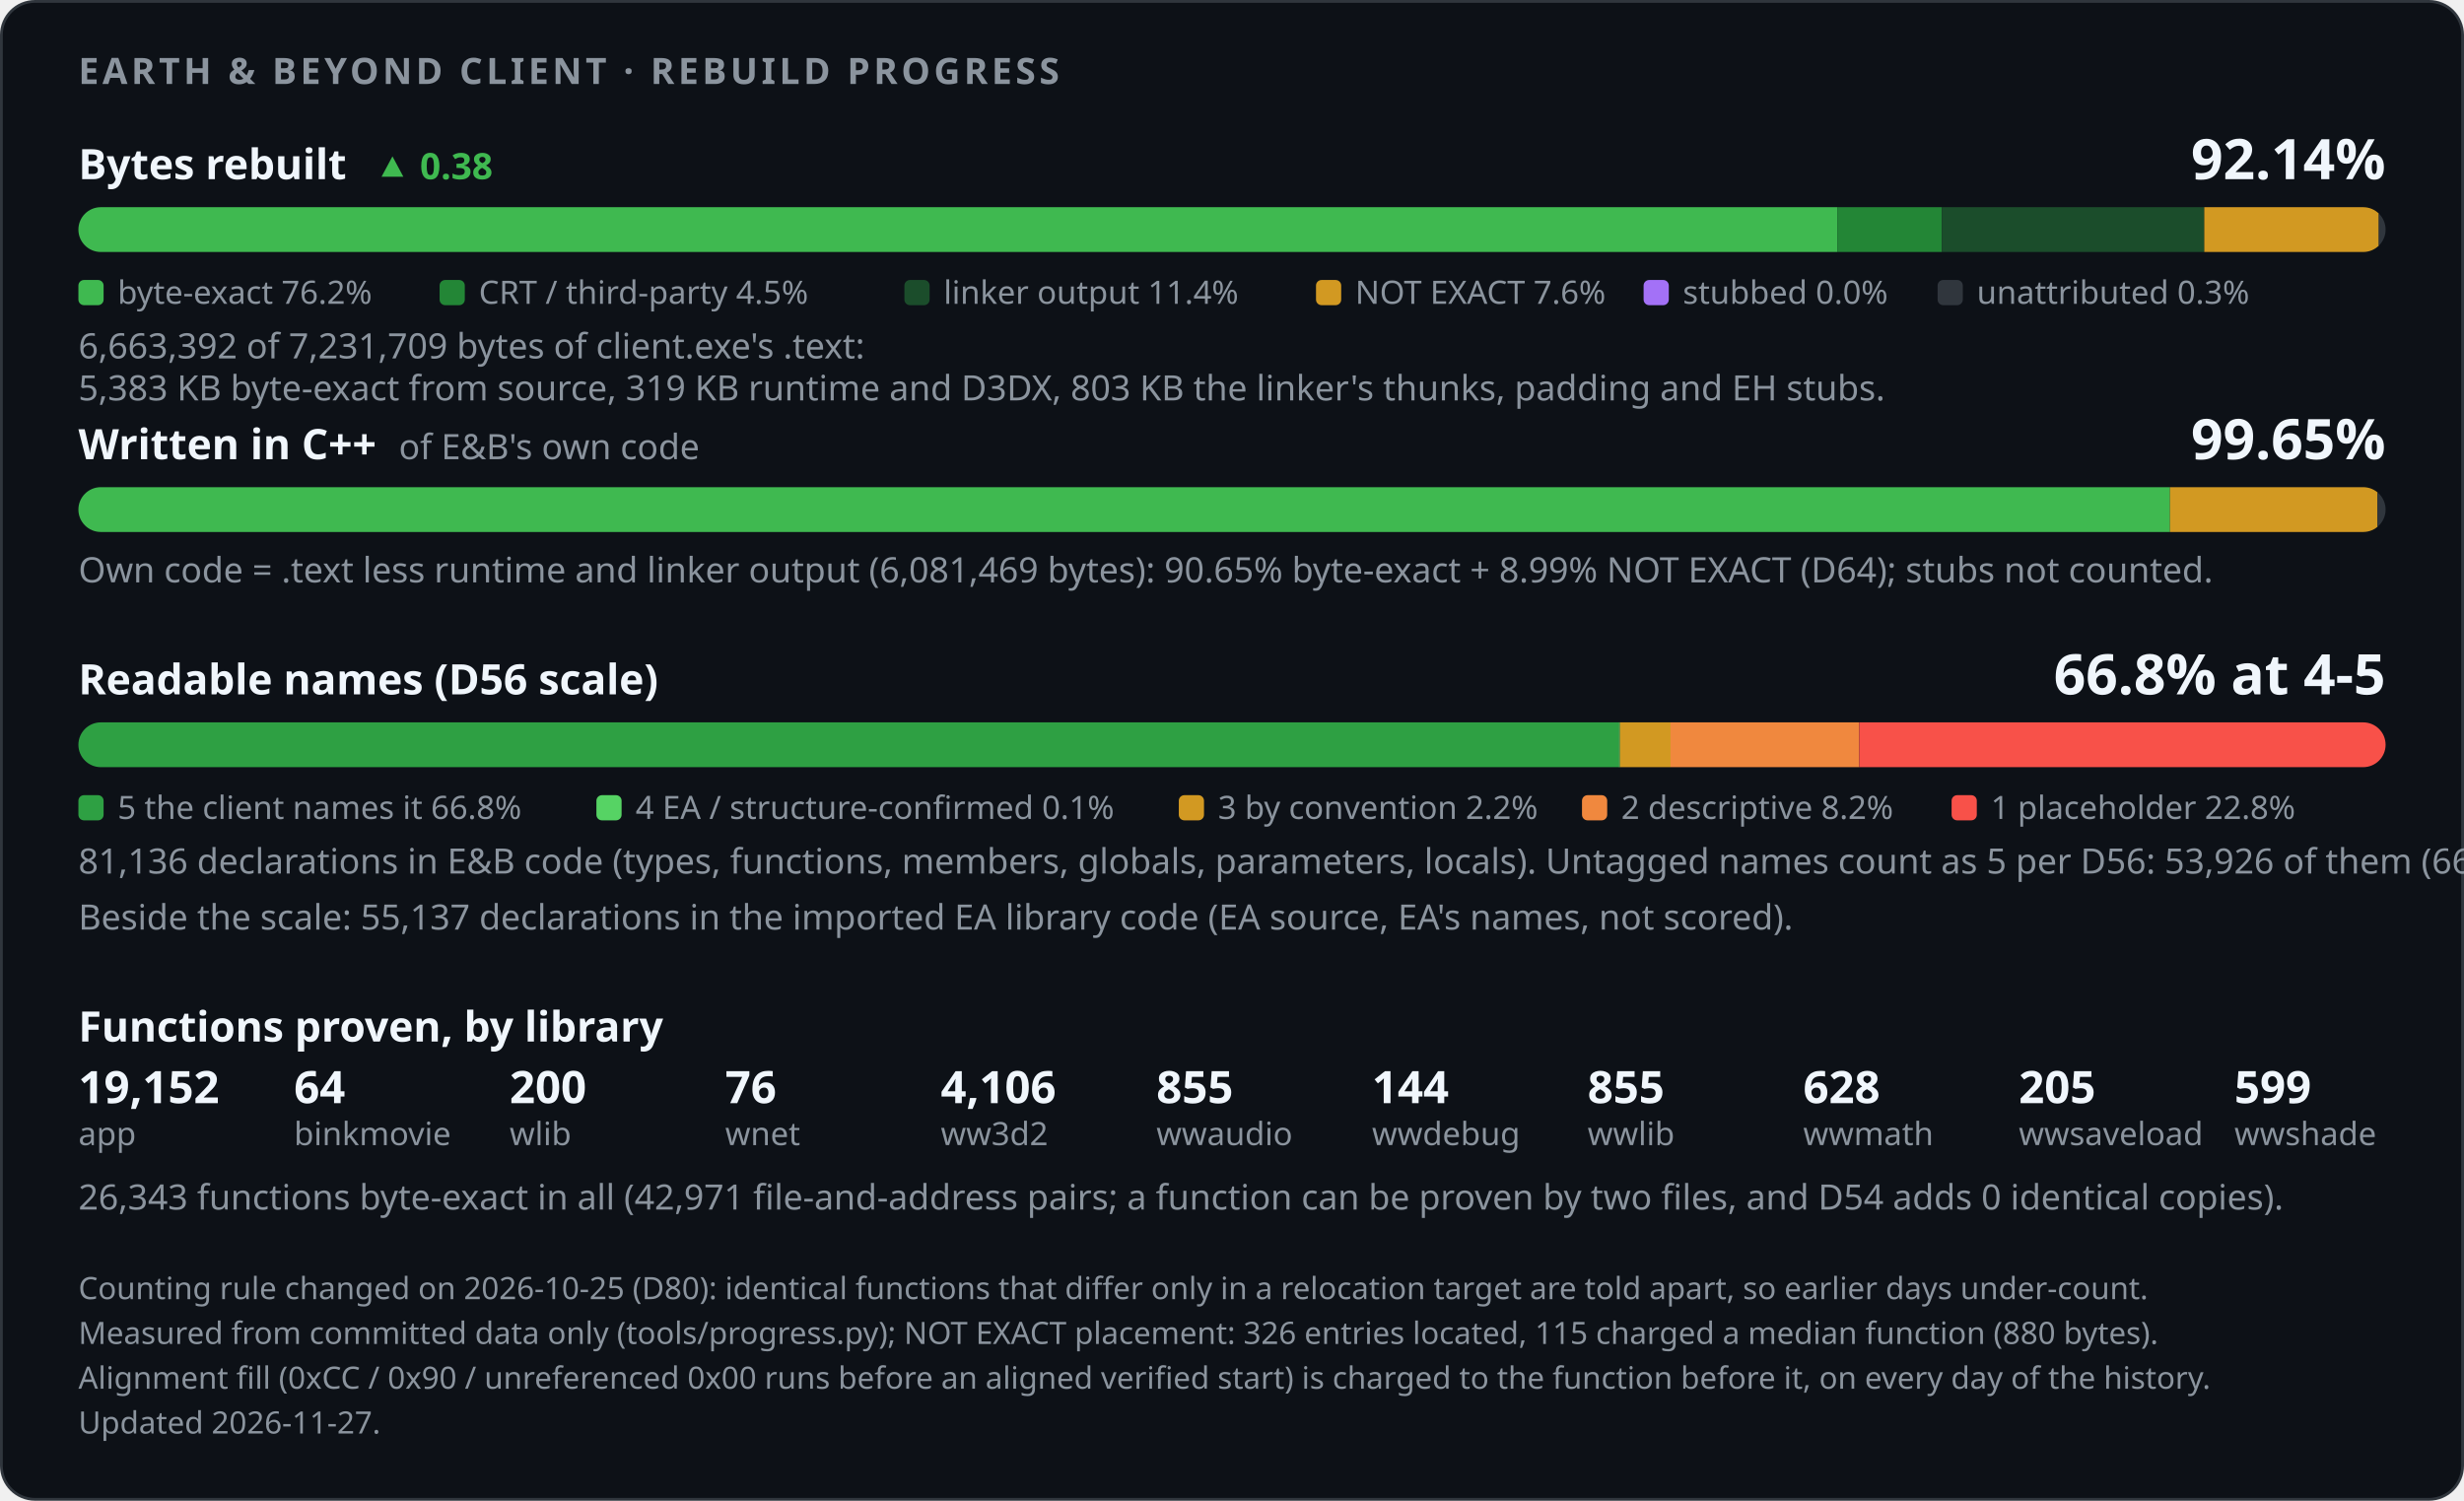
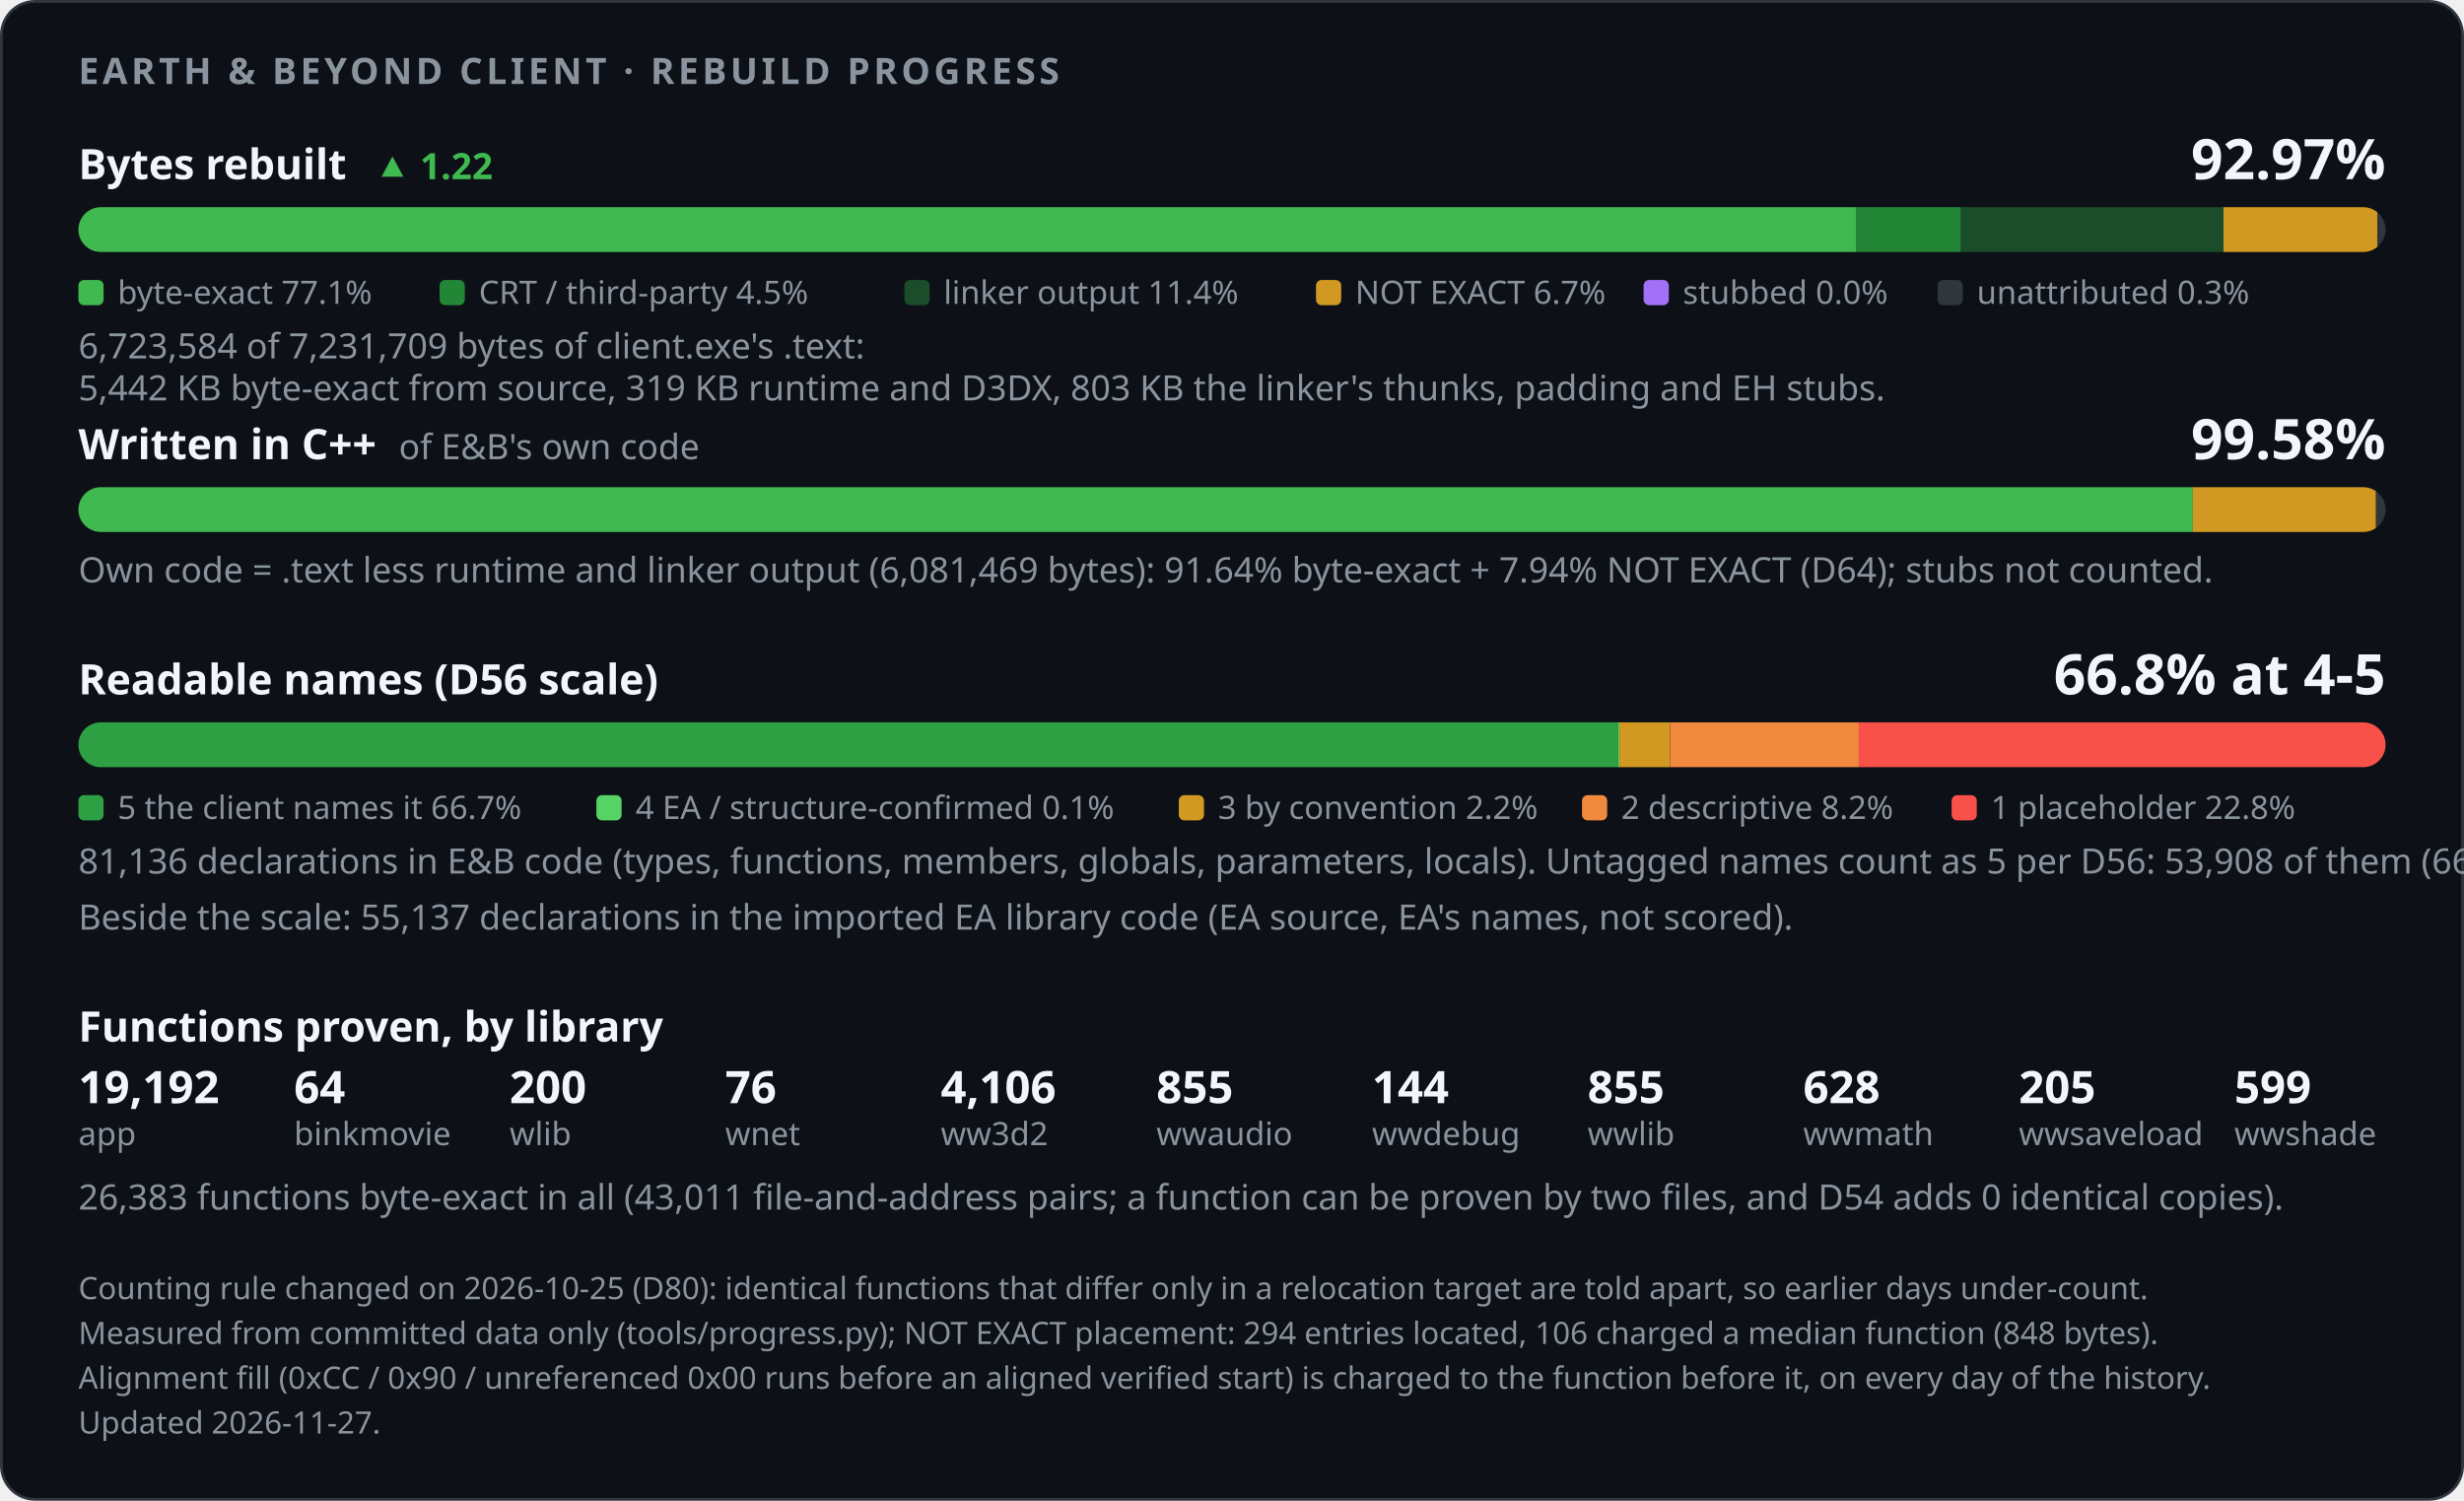
<svg xmlns="http://www.w3.org/2000/svg" width="880" height="536" viewBox="0 0 880 536" role="img" aria-labelledby="title desc">
  <style>
    .card { fill: #0d1117; stroke: #30363d; } .strong { fill: #f0f6fc; } .muted { fill: #8b949e; }
    .grid { stroke: #30363d; } .up { fill: #3fb950; } .down { fill: #f85149; }
    .s-exact { fill: #3fb950; } .s-notexact { fill: #d29922; } .s-stub { fill: #a371f7; }
    .s-third { fill: #238636; } .s-linker { fill: #1b4d2b; } .s-unattr { fill: #30363d; }
    .l-exact { stroke: #3fb950; } .l-written { stroke: #58a6ff; }
    @media (prefers-color-scheme: light) {
      .card { fill: #ffffff; stroke: #d0d7de; } .strong { fill: #1f2328; } .muted { fill: #59636e; }
      .grid { stroke: #d0d7de; } .up { fill: #1a7f37; } .down { fill: #cf222e; }
      .s-exact { fill: #1a7f37; } .s-third { fill: #4ac26b; } .s-linker { fill: #aceebb; } .s-unattr { fill: #d0d7de; }
      .l-exact { stroke: #1a7f37; } .l-written { stroke: #0969da; }
    }
  </style>
  <rect class="card" x="0.5" y="0.5" width="879" height="535" rx="12" />
  <g font-family="-apple-system,BlinkMacSystemFont,'Segoe UI','Noto Sans',Helvetica,Arial,sans-serif">
    <text x="28" y="30" class="muted" font-size="13" font-weight="600" letter-spacing="1.3">EARTH &amp; BEYOND CLIENT · REBUILD PROGRESS</text>
-     <text x="28" y="64" class="strong" font-size="15" font-weight="600">Bytes rebuilt<tspan class="up" dx="10" font-size="13" font-weight="600">▲ 0.38</tspan>
+     <text x="28" y="64" class="strong" font-size="15" font-weight="600">Bytes rebuilt<tspan class="up" dx="10" font-size="13" font-weight="600">▲ 1.22</tspan>
    </text>
-     <text x="852" y="64" class="strong" font-size="20" font-weight="700" text-anchor="end">92.14%</text>
+     <text x="852" y="64" class="strong" font-size="20" font-weight="700" text-anchor="end">92.97%</text>
    <clipPath id="clip74">
      <rect x="28" y="74" width="824" height="16" rx="8.0" />
    </clipPath>
    <g clip-path="url(#clip74)">
-       <rect x="28.00" y="74" width="628.18" height="16" class="s-exact" />
-       <rect x="656.18" y="74" width="37.32" height="16" class="s-third" />
-       <rect x="693.50" y="74" width="93.74" height="16" class="s-linker" />
-       <rect x="787.24" y="74" width="62.33" height="16" class="s-notexact" />
-       <rect x="849.57" y="74" width="2.43" height="16" class="s-unattr" />
+       <rect x="28.00" y="74" width="635.04" height="16" class="s-exact" />
+       <rect x="663.04" y="74" width="37.32" height="16" class="s-third" />
+       <rect x="700.36" y="74" width="93.74" height="16" class="s-linker" />
+       <rect x="794.10" y="74" width="55.02" height="16" class="s-notexact" />
+       <rect x="849.12" y="74" width="2.88" height="16" class="s-unattr" />
    </g>
    <rect x="28" y="100" width="9" height="9" rx="2" class="s-exact" />
-     <text x="42" y="108.5" class="muted" font-size="11.5">byte-exact 76.2%</text>
+     <text x="42" y="108.5" class="muted" font-size="11.5">byte-exact 77.1%</text>
    <rect x="157" y="100" width="9" height="9" rx="2" class="s-third" />
    <text x="171" y="108.5" class="muted" font-size="11.5">CRT / third-party 4.5%</text>
    <rect x="323" y="100" width="9" height="9" rx="2" class="s-linker" />
    <text x="337" y="108.5" class="muted" font-size="11.5">linker output 11.4%</text>
    <rect x="470" y="100" width="9" height="9" rx="2" class="s-notexact" />
-     <text x="484" y="108.5" class="muted" font-size="11.5">NOT EXACT 7.6%</text>
+     <text x="484" y="108.5" class="muted" font-size="11.5">NOT EXACT 6.7%</text>
    <rect x="587" y="100" width="9" height="9" rx="2" class="s-stub" />
    <text x="601" y="108.5" class="muted" font-size="11.5">stubbed 0.0%</text>
    <rect x="692" y="100" width="9" height="9" rx="2" class="s-unattr" />
    <text x="706" y="108.5" class="muted" font-size="11.5">unattributed 0.3%</text>
-     <text x="28" y="128" class="muted" font-size="12.5">6,663,392 of 7,231,709 bytes of client.exe's .text:</text>
-     <text x="28" y="143" class="muted" font-size="12.5">5,383 KB byte-exact from source, 319 KB runtime and D3DX, 803 KB the linker's thunks, padding and EH stubs.</text>
+     <text x="28" y="128" class="muted" font-size="12.5">6,723,584 of 7,231,709 bytes of client.exe's .text:</text>
+     <text x="28" y="143" class="muted" font-size="12.5">5,442 KB byte-exact from source, 319 KB runtime and D3DX, 803 KB the linker's thunks, padding and EH stubs.</text>
    <text x="28" y="164" class="strong" font-size="15" font-weight="600">Written in C++<tspan class="muted" font-size="12.5" font-weight="400" dx="8">of E&amp;B's own code</tspan>
    </text>
-     <text x="852" y="164" class="strong" font-size="20" font-weight="700" text-anchor="end">99.65%</text>
+     <text x="852" y="164" class="strong" font-size="20" font-weight="700" text-anchor="end">99.58%</text>
    <clipPath id="clip174">
      <rect x="28" y="174" width="824" height="16" rx="8.0" />
    </clipPath>
    <g clip-path="url(#clip174)">
-       <rect x="28.00" y="174" width="747.00" height="16" class="s-exact" />
-       <rect x="775.00" y="174" width="74.11" height="16" class="s-notexact" />
-       <rect x="849.11" y="174" width="2.89" height="16" class="s-unattr" />
+       <rect x="28.00" y="174" width="755.15" height="16" class="s-exact" />
+       <rect x="783.15" y="174" width="65.42" height="16" class="s-notexact" />
+       <rect x="848.58" y="174" width="3.42" height="16" class="s-unattr" />
    </g>
-     <text x="28" y="208" class="muted" font-size="12.5">Own code = .text less runtime and linker output (6,081,469 bytes): 90.65% byte-exact + 8.99% NOT EXACT (D64); stubs not counted.</text>
+     <text x="28" y="208" class="muted" font-size="12.5">Own code = .text less runtime and linker output (6,081,469 bytes): 91.64% byte-exact + 7.94% NOT EXACT (D64); stubs not counted.</text>
    <text x="28" y="248" class="strong" font-size="15" font-weight="600">Readable names (D56 scale)</text>
    <text x="852" y="248" class="strong" font-size="20" font-weight="700" text-anchor="end">66.8% at 4-5</text>
    <clipPath id="clip258">
      <rect x="28" y="258" width="824" height="16" rx="8.0" />
    </clipPath>
    <g clip-path="url(#clip258)">
-       <rect x="28.00" y="258" width="550.12" height="16" fill="#2ea043" />
-       <rect x="578.12" y="258" width="0.44" height="16" fill="#56d364" />
-       <rect x="578.56" y="258" width="18.08" height="16" fill="#d29922" />
-       <rect x="596.63" y="258" width="67.37" height="16" fill="#f0883e" />
-       <rect x="664.01" y="258" width="187.99" height="16" fill="#f85149" />
+       <rect x="28.00" y="258" width="549.94" height="16" fill="#2ea043" />
+       <rect x="577.94" y="258" width="0.44" height="16" fill="#56d364" />
+       <rect x="578.37" y="258" width="18.08" height="16" fill="#d29922" />
+       <rect x="596.45" y="258" width="67.41" height="16" fill="#f0883e" />
+       <rect x="663.86" y="258" width="188.14" height="16" fill="#f85149" />
    </g>
    <rect x="28" y="284" width="9" height="9" rx="2" fill="#2ea043" />
-     <text x="42" y="292.5" class="muted" font-size="11.5">5 the client names it 66.8%</text>
+     <text x="42" y="292.5" class="muted" font-size="11.5">5 the client names it 66.7%</text>
    <rect x="213" y="284" width="9" height="9" rx="2" fill="#56d364" />
    <text x="227" y="292.5" class="muted" font-size="11.5">4 EA / structure-confirmed 0.1%</text>
    <rect x="421" y="284" width="9" height="9" rx="2" fill="#d29922" />
    <text x="435" y="292.5" class="muted" font-size="11.5">3 by convention 2.2%</text>
    <rect x="565" y="284" width="9" height="9" rx="2" fill="#f0883e" />
    <text x="579" y="292.5" class="muted" font-size="11.5">2 descriptive 8.2%</text>
    <rect x="697" y="284" width="9" height="9" rx="2" fill="#f85149" />
    <text x="711" y="292.5" class="muted" font-size="11.5">1 placeholder 22.8%</text>
-     <text x="28" y="312" class="muted" font-size="12.5">81,136 declarations in E&amp;B code (types, functions, members, globals, parameters, locals). Untagged names count as 5 per D56: 53,926 of them (66.5%).</text>
+     <text x="28" y="312" class="muted" font-size="12.5">81,136 declarations in E&amp;B code (types, functions, members, globals, parameters, locals). Untagged names count as 5 per D56: 53,908 of them (66.4%).</text>
    <text x="28" y="332" class="muted" font-size="12.5">Beside the scale: 55,137 declarations in the imported EA library code (EA source, EA's names, not scored).</text>
    <text x="28" y="372" class="strong" font-size="15" font-weight="600">Functions proven, by library</text>
-     <text x="28" y="394" class="strong" font-size="16" font-weight="700">19,152</text>
+     <text x="28" y="394" class="strong" font-size="16" font-weight="700">19,192</text>
    <text x="28" y="409" class="muted" font-size="11.5">app</text>
    <text x="105" y="394" class="strong" font-size="16" font-weight="700">64</text>
    <text x="105" y="409" class="muted" font-size="11.5">binkmovie</text>
    <text x="182" y="394" class="strong" font-size="16" font-weight="700">200</text>
    <text x="182" y="409" class="muted" font-size="11.5">wlib</text>
    <text x="259" y="394" class="strong" font-size="16" font-weight="700">76</text>
    <text x="259" y="409" class="muted" font-size="11.5">wnet</text>
    <text x="336" y="394" class="strong" font-size="16" font-weight="700">4,106</text>
    <text x="336" y="409" class="muted" font-size="11.5">ww3d2</text>
    <text x="413" y="394" class="strong" font-size="16" font-weight="700">855</text>
    <text x="413" y="409" class="muted" font-size="11.5">wwaudio</text>
    <text x="490" y="394" class="strong" font-size="16" font-weight="700">144</text>
    <text x="490" y="409" class="muted" font-size="11.5">wwdebug</text>
    <text x="567" y="394" class="strong" font-size="16" font-weight="700">855</text>
    <text x="567" y="409" class="muted" font-size="11.5">wwlib</text>
    <text x="644" y="394" class="strong" font-size="16" font-weight="700">628</text>
    <text x="644" y="409" class="muted" font-size="11.5">wwmath</text>
    <text x="721" y="394" class="strong" font-size="16" font-weight="700">205</text>
    <text x="721" y="409" class="muted" font-size="11.5">wwsaveload</text>
    <text x="798" y="394" class="strong" font-size="16" font-weight="700">599</text>
    <text x="798" y="409" class="muted" font-size="11.5">wwshade</text>
-     <text x="28" y="432" class="muted" font-size="12.5">26,343 functions byte-exact in all (42,971 file-and-address pairs; a function can be proven by two files, and D54 adds 0 identical copies).</text>
+     <text x="28" y="432" class="muted" font-size="12.5">26,383 functions byte-exact in all (43,011 file-and-address pairs; a function can be proven by two files, and D54 adds 0 identical copies).</text>
    <text x="28" y="464" class="muted" font-size="11">Counting rule changed on 2026-10-25 (D80): identical functions that differ only in a relocation target are told apart, so earlier days under-count.</text>
-     <text x="28" y="480" class="muted" font-size="11">Measured from committed data only (tools/progress.py); NOT EXACT placement: 326 entries located, 115 charged a median function (880 bytes).</text>
+     <text x="28" y="480" class="muted" font-size="11">Measured from committed data only (tools/progress.py); NOT EXACT placement: 294 entries located, 106 charged a median function (848 bytes).</text>
    <text x="28" y="496" class="muted" font-size="11">Alignment fill (0xCC / 0x90 / unreferenced 0x00 runs before an aligned verified start) is charged to the function before it, on every day of the history.</text>
    <text x="28" y="512" class="muted" font-size="11">Updated 2026-11-27.</text>
  </g>
</svg>
